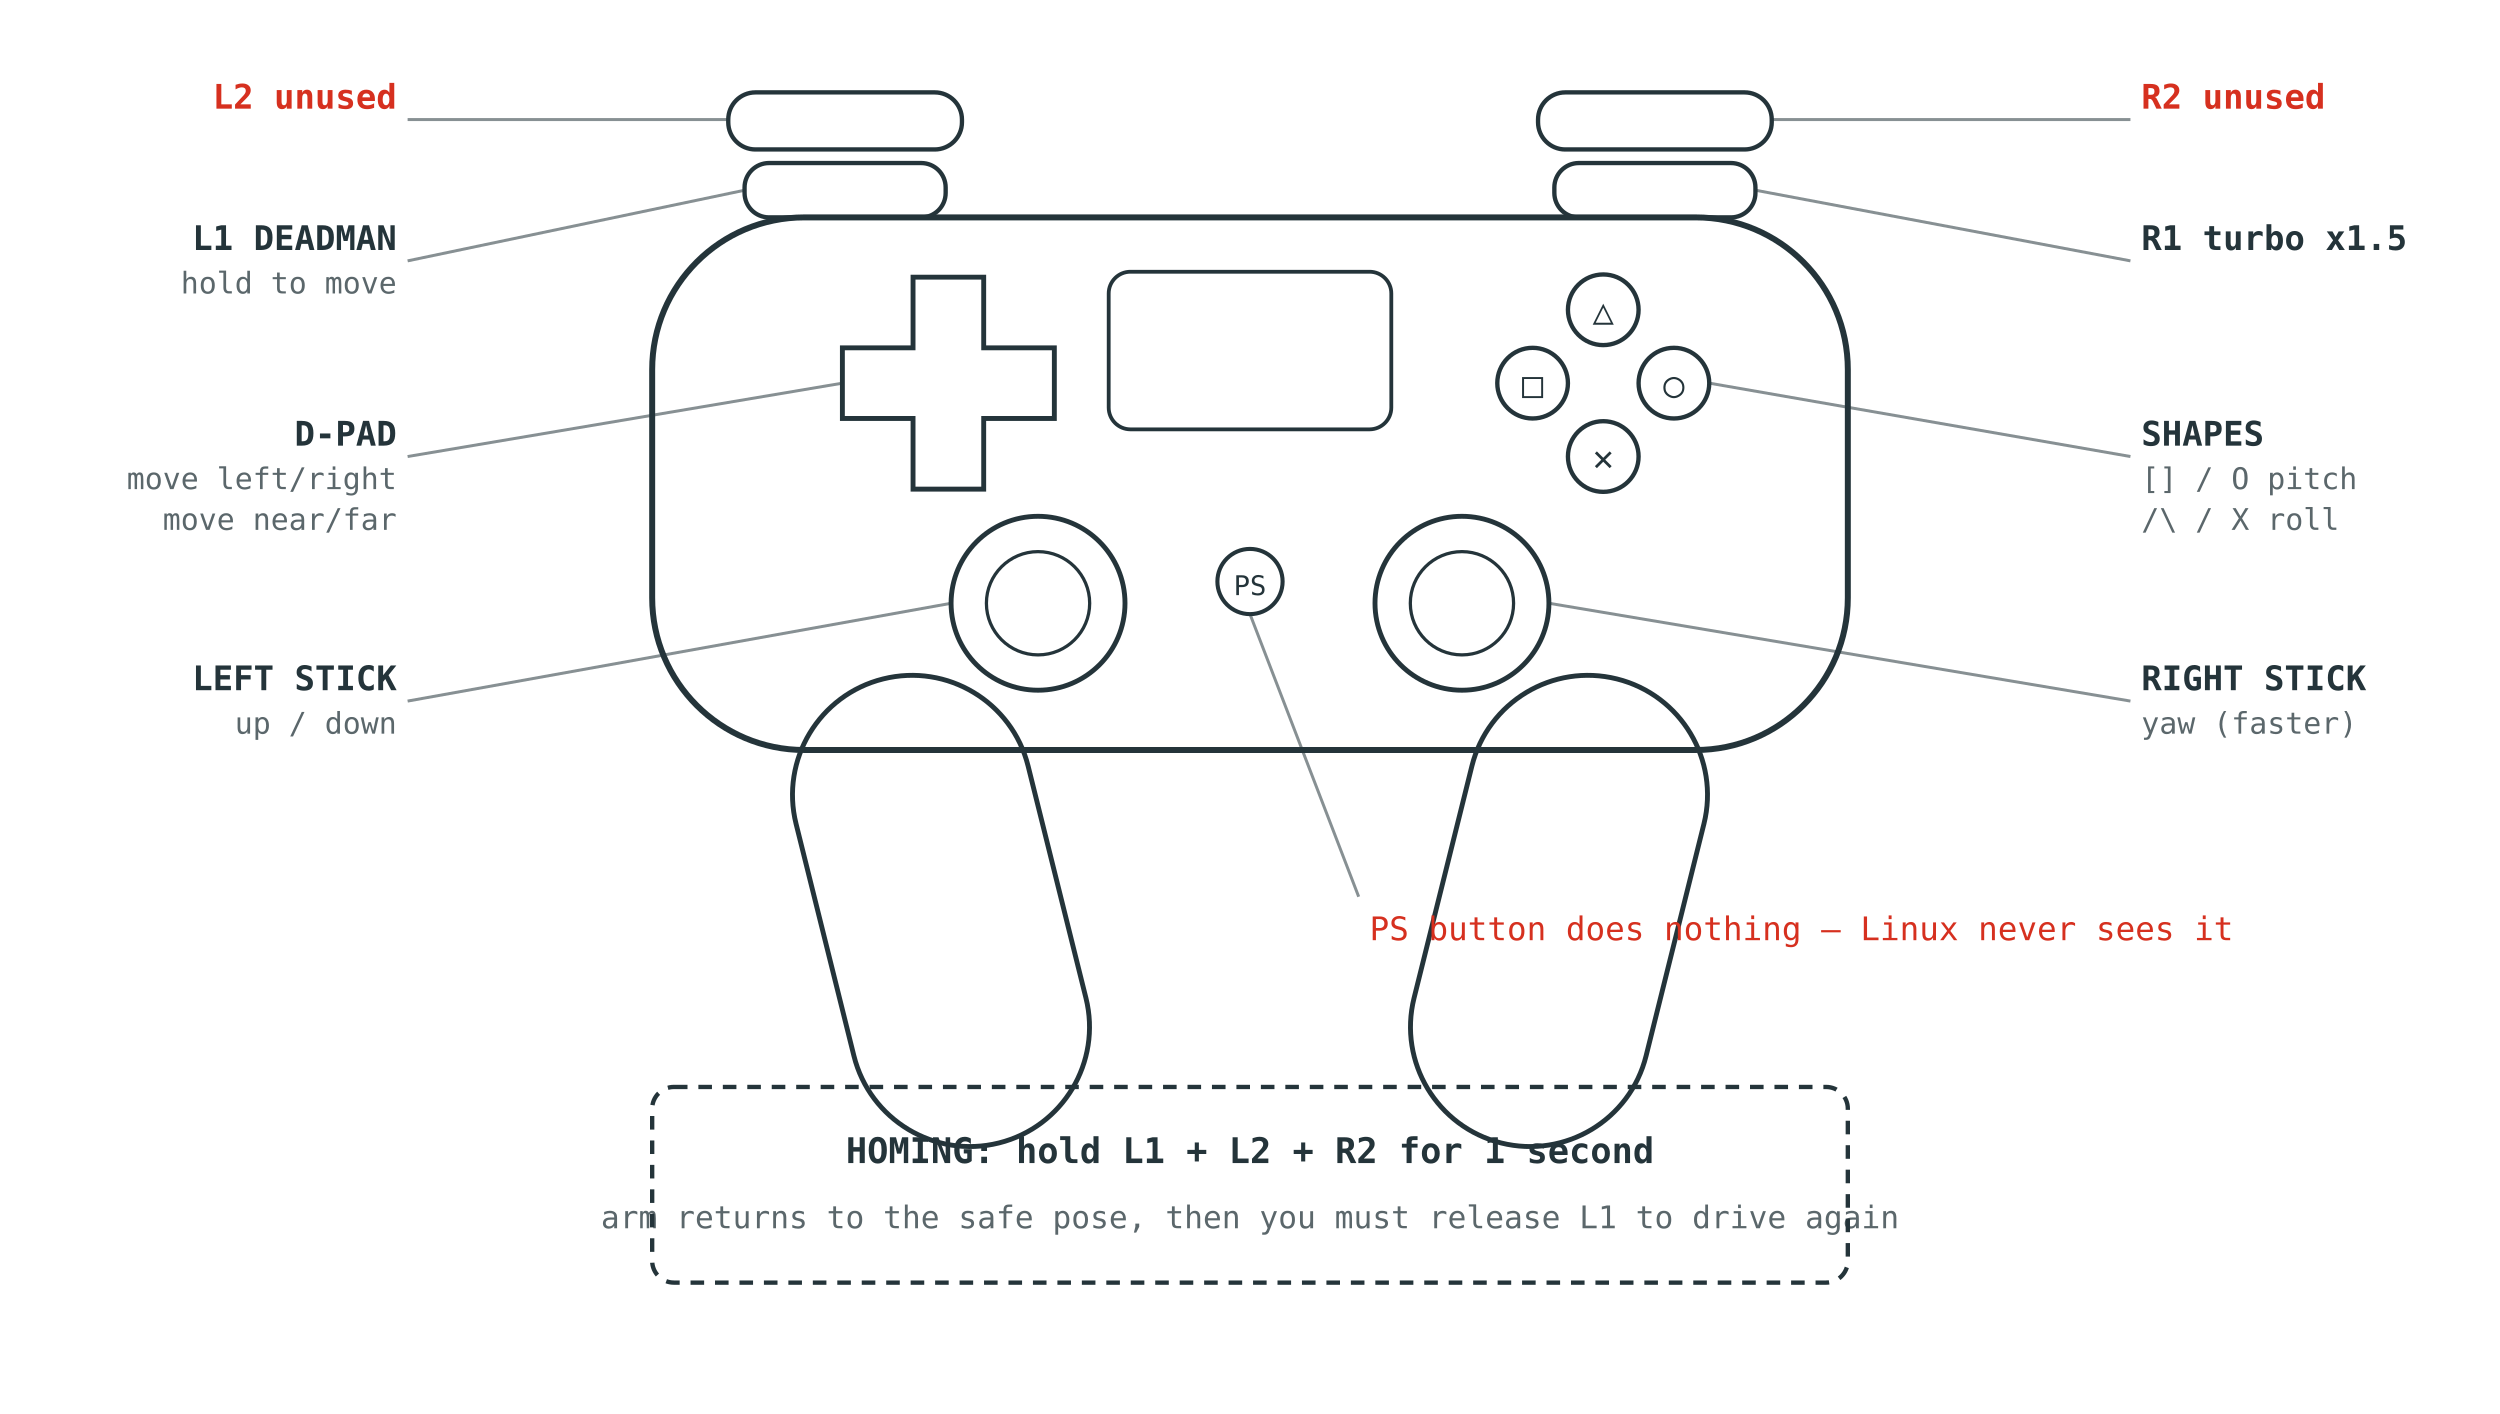
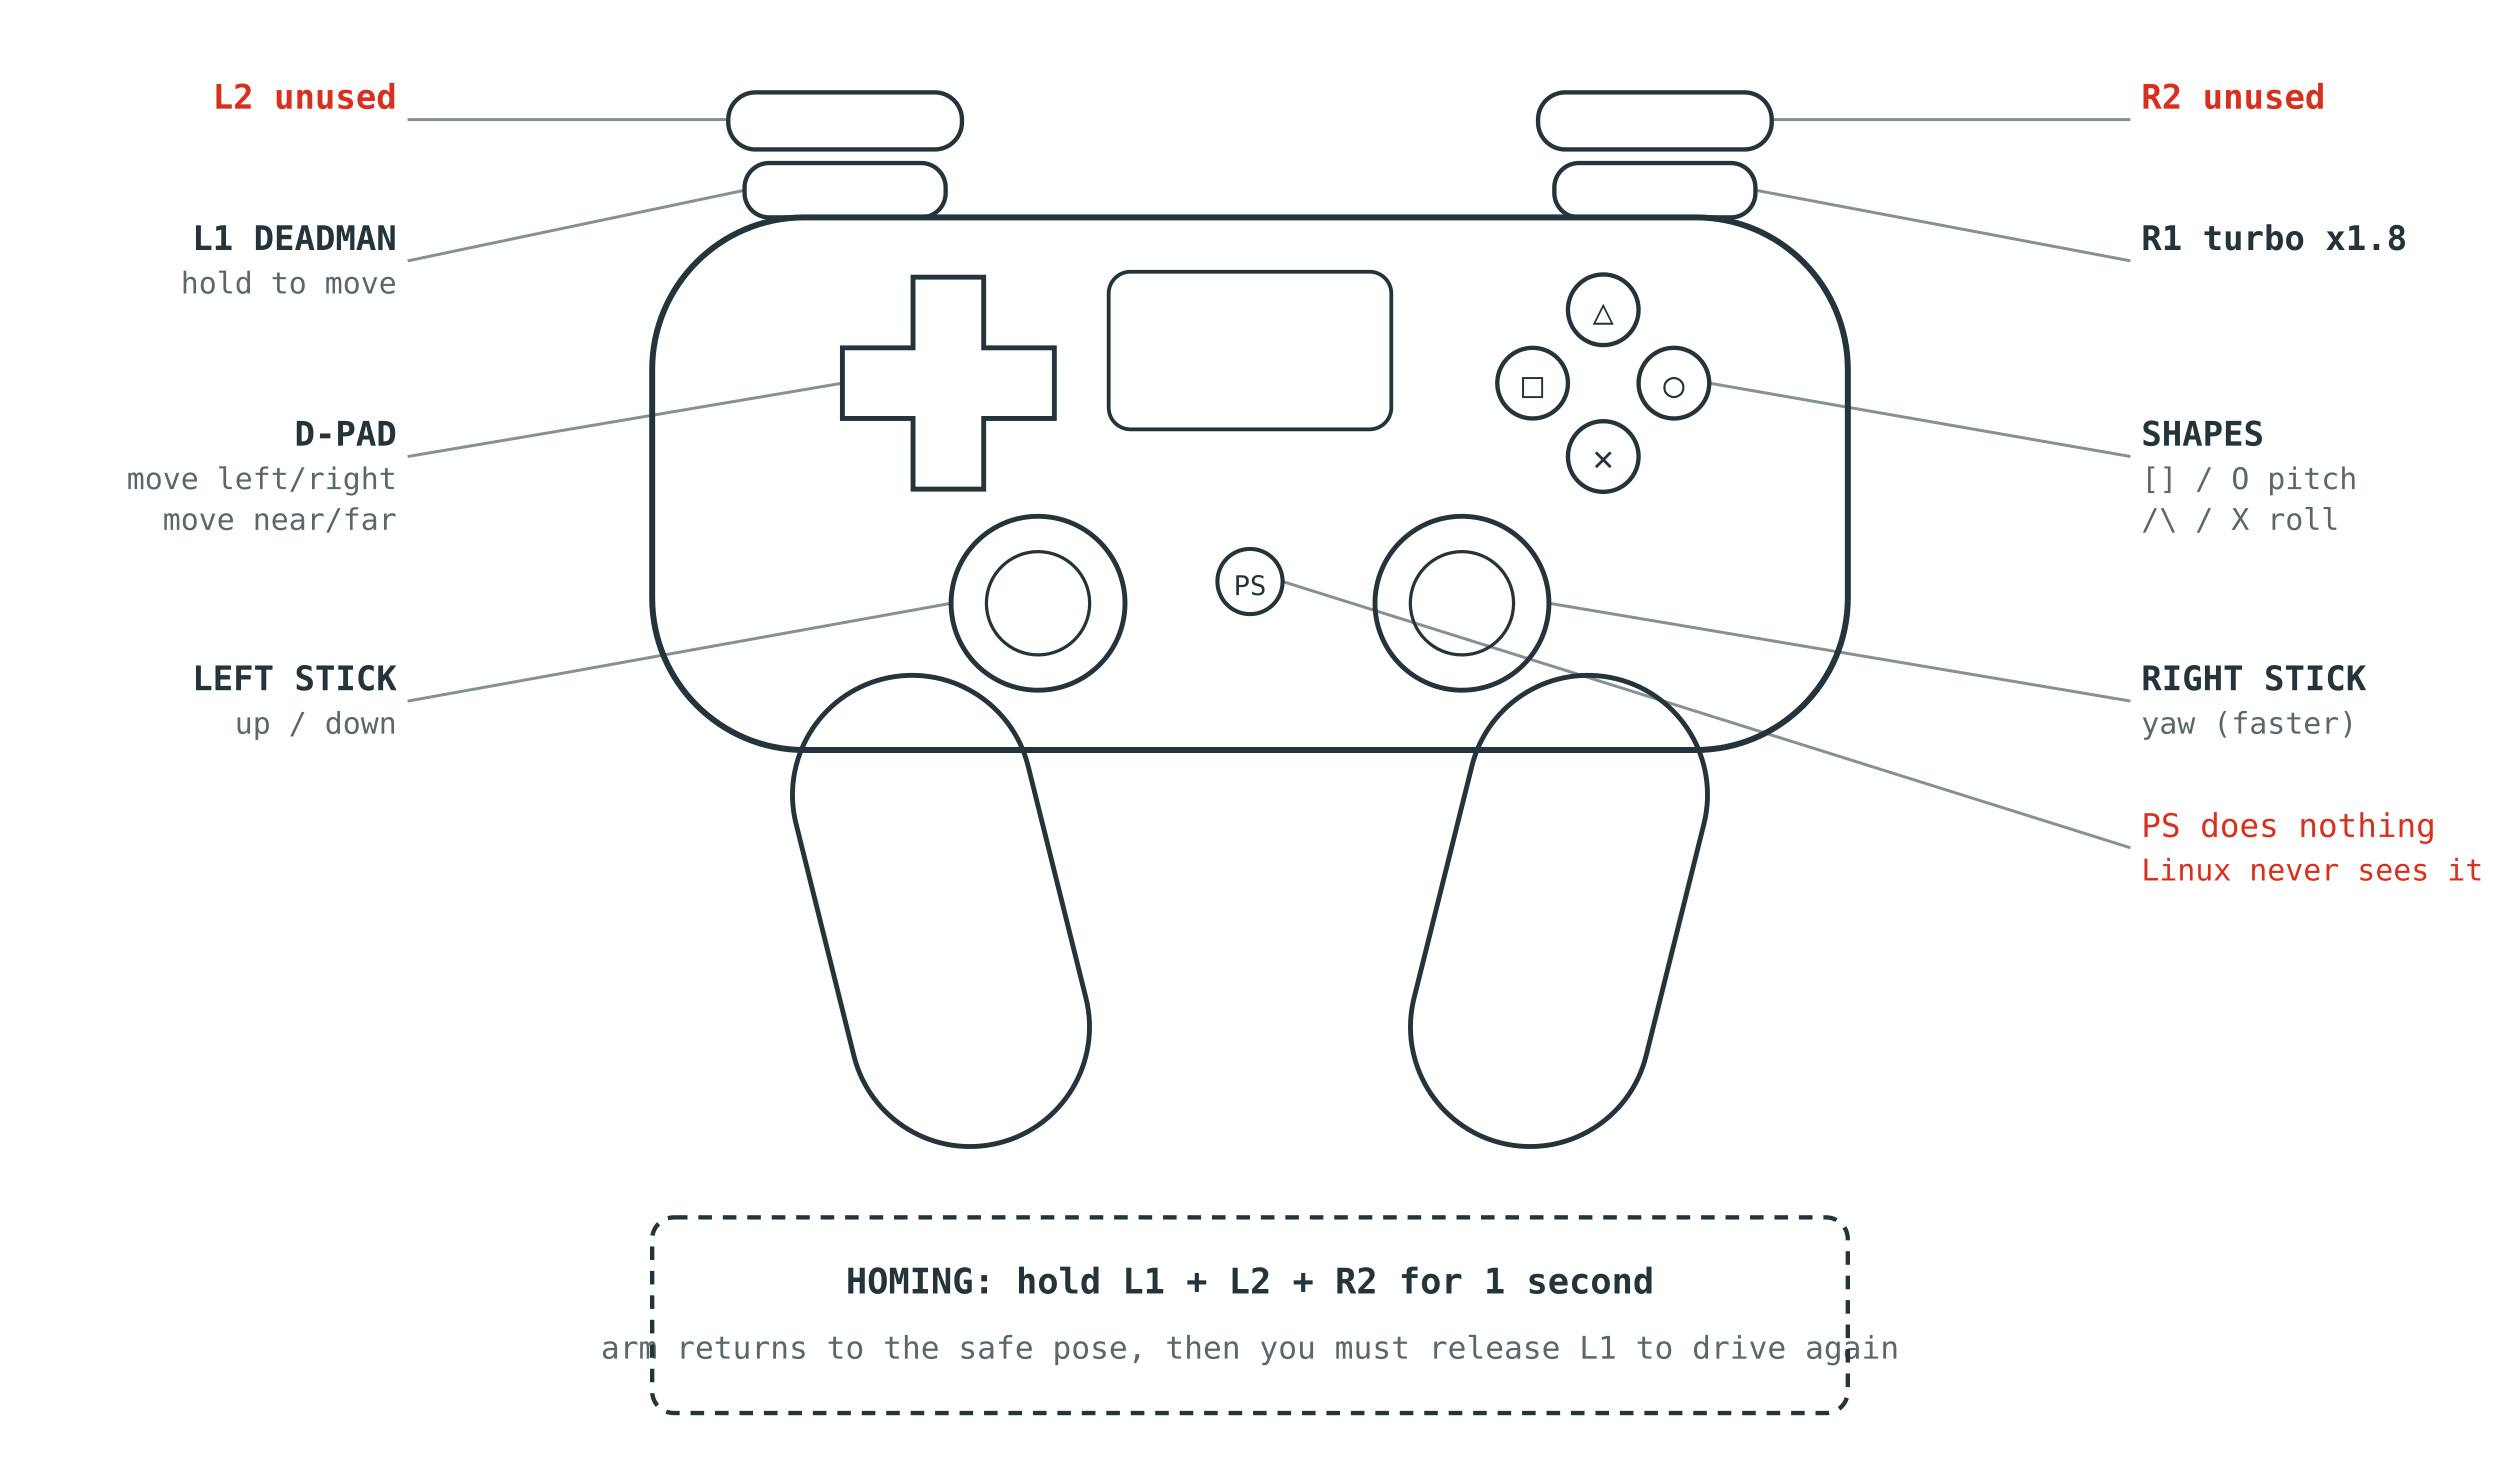
- <svg xmlns="http://www.w3.org/2000/svg" viewBox="0 0 920 520" role="img" aria-label="Labelled diagram of a PS5 DualSense controller showing L1 as the deadman, L2 and R2 unused, R1 as turbo, the D-pad for horizontal translation, the left stick for up and down, the right stick for yaw, the square and circle buttons for pitch, the triangle and cross buttons for roll, and the PS button as unusable.">
+ <svg xmlns="http://www.w3.org/2000/svg" viewBox="0 0 920 540" role="img" aria-label="Labelled diagram of a PS5 DualSense controller showing L1 as the deadman, L2 and R2 unused, R1 as turbo, the D-pad for horizontal translation, the left stick for up and down, the right stick for yaw, the square and circle buttons for pitch, the triangle and cross buttons for roll, and the PS button as unusable.">
  <style>
  svg { color: #24343A; }
  @media (prefers-color-scheme: dark) { svg { color: #D6E2E6; } }
</style>
  <g fill="none" stroke="currentColor" stroke-linecap="round">
    <rect x="268" y="34" width="86" height="21" rx="10" stroke-width="1.6" />
    <rect x="566" y="34" width="86" height="21" rx="10" stroke-width="1.6" />
    <rect x="274" y="60" width="74" height="20" rx="9" stroke-width="1.6" />
    <rect x="572" y="60" width="74" height="20" rx="9" stroke-width="1.6" />
    <rect x="296" y="248" width="88" height="176" rx="44" stroke-width="1.8" transform="rotate(-14 340 310)" />
    <rect x="536" y="248" width="88" height="176" rx="44" stroke-width="1.8" transform="rotate(14 580 310)" />
    <rect x="240" y="80" width="440" height="196" rx="56" stroke-width="2.2" fill="none" />
    <rect x="408" y="100" width="104" height="58" rx="8" stroke-width="1.4" />
    <path d="M310 128 h26 v-26 h26 v26 h26 v26 h-26 v26 h-26 v-26 h-26 z" stroke-width="1.8" />
    <circle cx="590" cy="114" r="13" stroke-width="1.6" />
    <circle cx="616" cy="141" r="13" stroke-width="1.6" />
    <circle cx="590" cy="168" r="13" stroke-width="1.6" />
    <circle cx="564" cy="141" r="13" stroke-width="1.6" />
    <circle cx="382" cy="222" r="32" stroke-width="1.8" />
    <circle cx="382" cy="222" r="19" stroke-width="1.2" />
    <circle cx="538" cy="222" r="32" stroke-width="1.8" />
    <circle cx="538" cy="222" r="19" stroke-width="1.2" />
    <circle cx="460" cy="214" r="12" stroke-width="1.5" />
  </g>
  <g font-family="ui-monospace,Menlo,monospace" font-size="13" fill="currentColor" text-anchor="middle">
    <text x="590" y="119">△</text>
    <text x="616" y="146">○</text>
    <text x="590" y="173">✕</text>
    <text x="564" y="146">□</text>
    <text x="460" y="219" font-size="10">PS</text>
  </g>
  <g stroke="currentColor" stroke-width="1.1" opacity=".55">
    <line x1="268" y1="44" x2="150" y2="44" />
    <line x1="274" y1="70" x2="150" y2="96" />
    <line x1="310" y1="141" x2="150" y2="168" />
    <line x1="350" y1="222" x2="150" y2="258" />
    <line x1="652" y1="44" x2="784" y2="44" />
    <line x1="646" y1="70" x2="784" y2="96" />
    <line x1="629" y1="141" x2="784" y2="168" />
    <line x1="570" y1="222" x2="784" y2="258" />
-     <line x1="460" y1="226" x2="500" y2="330" />
+     <line x1="472" y1="214" x2="784" y2="312" />
  </g>
  <g font-family="ui-monospace,Menlo,monospace" font-size="12.5" text-anchor="end">
    <text x="146" y="40" fill="#D6301F" font-weight="700">L2  unused</text>
    <text x="146" y="92" fill="currentColor" font-weight="700">L1  DEADMAN</text>
    <text x="146" y="108" fill="currentColor" font-size="11" opacity=".75">hold to move</text>
    <text x="146" y="164" fill="currentColor" font-weight="700">D-PAD</text>
    <text x="146" y="180" fill="currentColor" font-size="11" opacity=".75">move left/right</text>
    <text x="146" y="195" fill="currentColor" font-size="11" opacity=".75">move near/far</text>
    <text x="146" y="254" fill="currentColor" font-weight="700">LEFT STICK</text>
    <text x="146" y="270" fill="currentColor" font-size="11" opacity=".75">up / down</text>
  </g>
  <g font-family="ui-monospace,Menlo,monospace" font-size="12.5">
    <text x="788" y="40" fill="#D6301F" font-weight="700">R2  unused</text>
-     <text x="788" y="92" fill="currentColor" font-weight="700">R1  turbo x1.5</text>
+     <text x="788" y="92" fill="currentColor" font-weight="700">R1  turbo x1.8</text>
    <text x="788" y="164" fill="currentColor" font-weight="700">SHAPES</text>
    <text x="788" y="180" fill="currentColor" font-size="11" opacity=".75">[] / O  pitch</text>
    <text x="788" y="195" fill="currentColor" font-size="11" opacity=".75">/\ / X  roll</text>
    <text x="788" y="254" fill="currentColor" font-weight="700">RIGHT STICK</text>
    <text x="788" y="270" fill="currentColor" font-size="11" opacity=".75">yaw (faster)</text>
  </g>
-   <text x="504" y="346" font-family="ui-monospace,Menlo,monospace" font-size="12" fill="#D6301F">PS button does nothing — Linux never sees it</text>
-   <rect x="240" y="400" width="440" height="72" rx="8" fill="none" stroke="currentColor" stroke-width="1.6" stroke-dasharray="5 4" />
-   <text x="460" y="428" text-anchor="middle" font-family="ui-monospace,Menlo,monospace" font-size="13" font-weight="700" fill="currentColor">HOMING:  hold  L1 + L2 + R2  for 1 second</text>
-   <text x="460" y="452" text-anchor="middle" font-family="ui-monospace,Menlo,monospace" font-size="11.5" fill="currentColor" opacity=".75">arm returns to the safe pose, then you must release L1 to drive again</text>
+   <text x="788" y="308" font-family="ui-monospace,Menlo,monospace" font-size="12" fill="#D6301F">PS  does nothing</text>
+   <text x="788" y="324" font-family="ui-monospace,Menlo,monospace" font-size="11" fill="#D6301F">Linux never sees it</text>
+   <rect x="240" y="448" width="440" height="72" rx="8" fill="none" stroke="currentColor" stroke-width="1.6" stroke-dasharray="5 4" />
+   <text x="460" y="476" text-anchor="middle" font-family="ui-monospace,Menlo,monospace" font-size="13" font-weight="700" fill="currentColor">HOMING:  hold  L1 + L2 + R2  for 1 second</text>
+   <text x="460" y="500" text-anchor="middle" font-family="ui-monospace,Menlo,monospace" font-size="11.5" fill="currentColor" opacity=".75">arm returns to the safe pose, then you must release L1 to drive again</text>
</svg>
